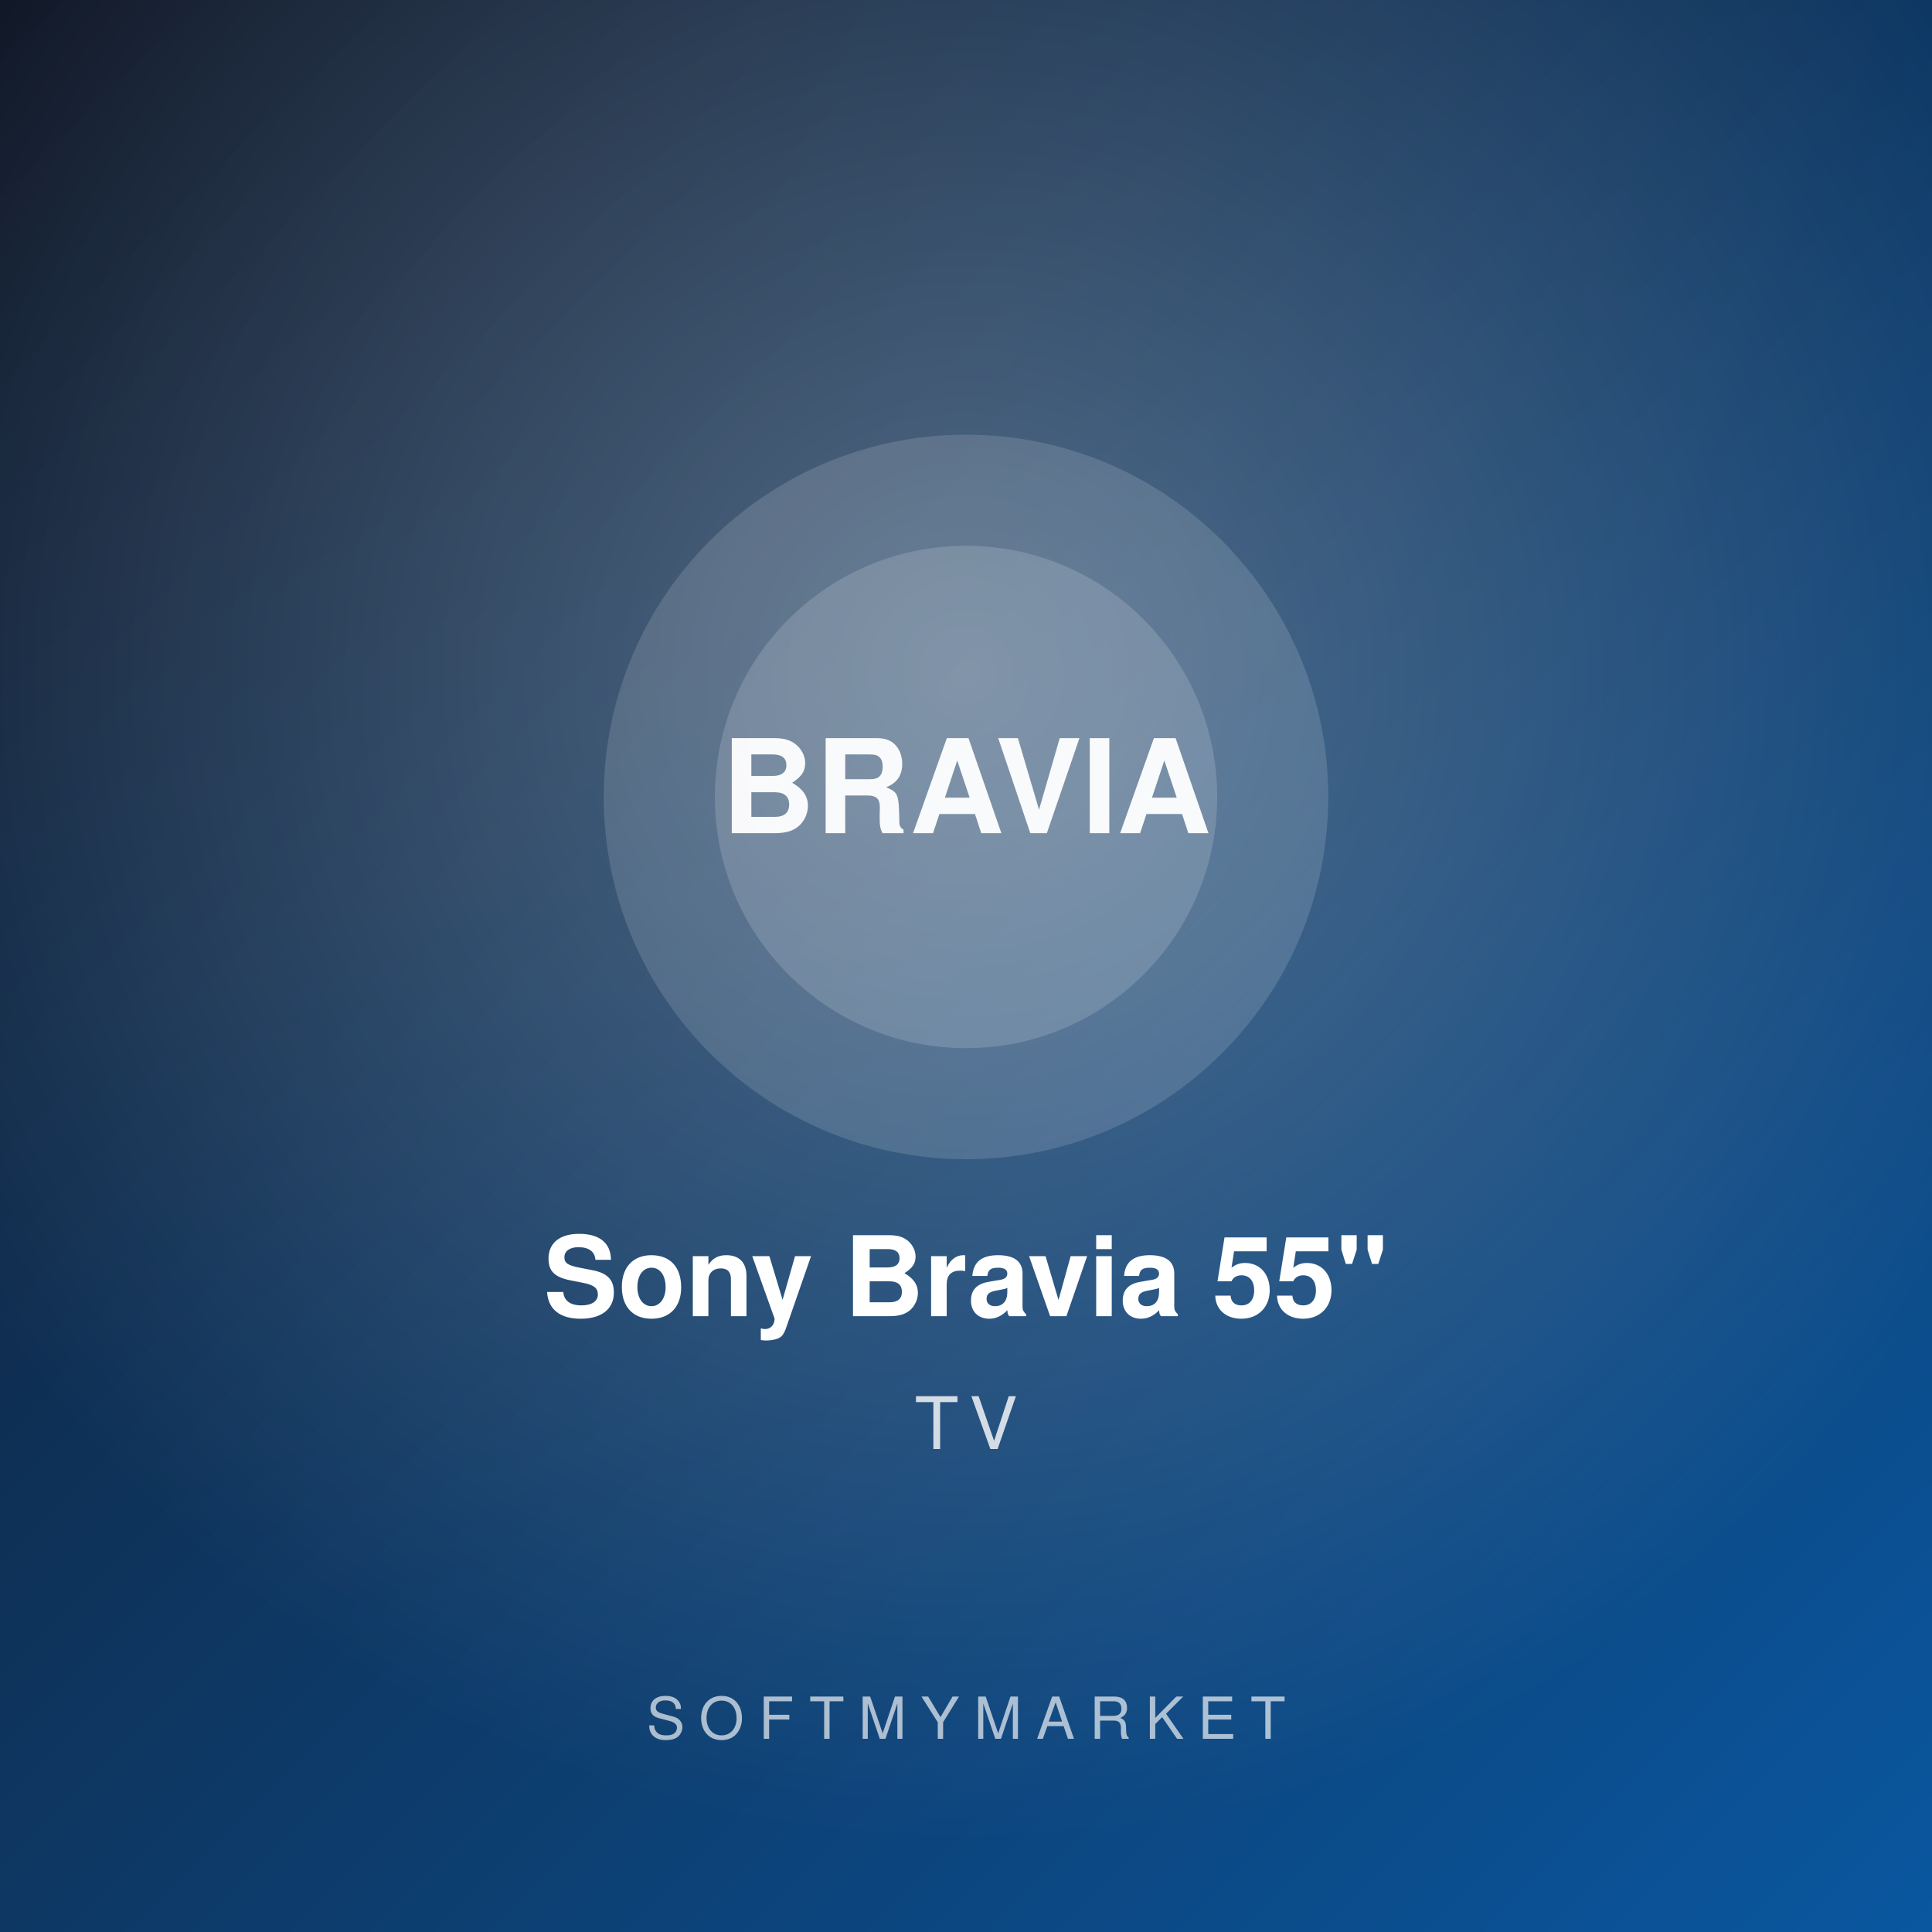
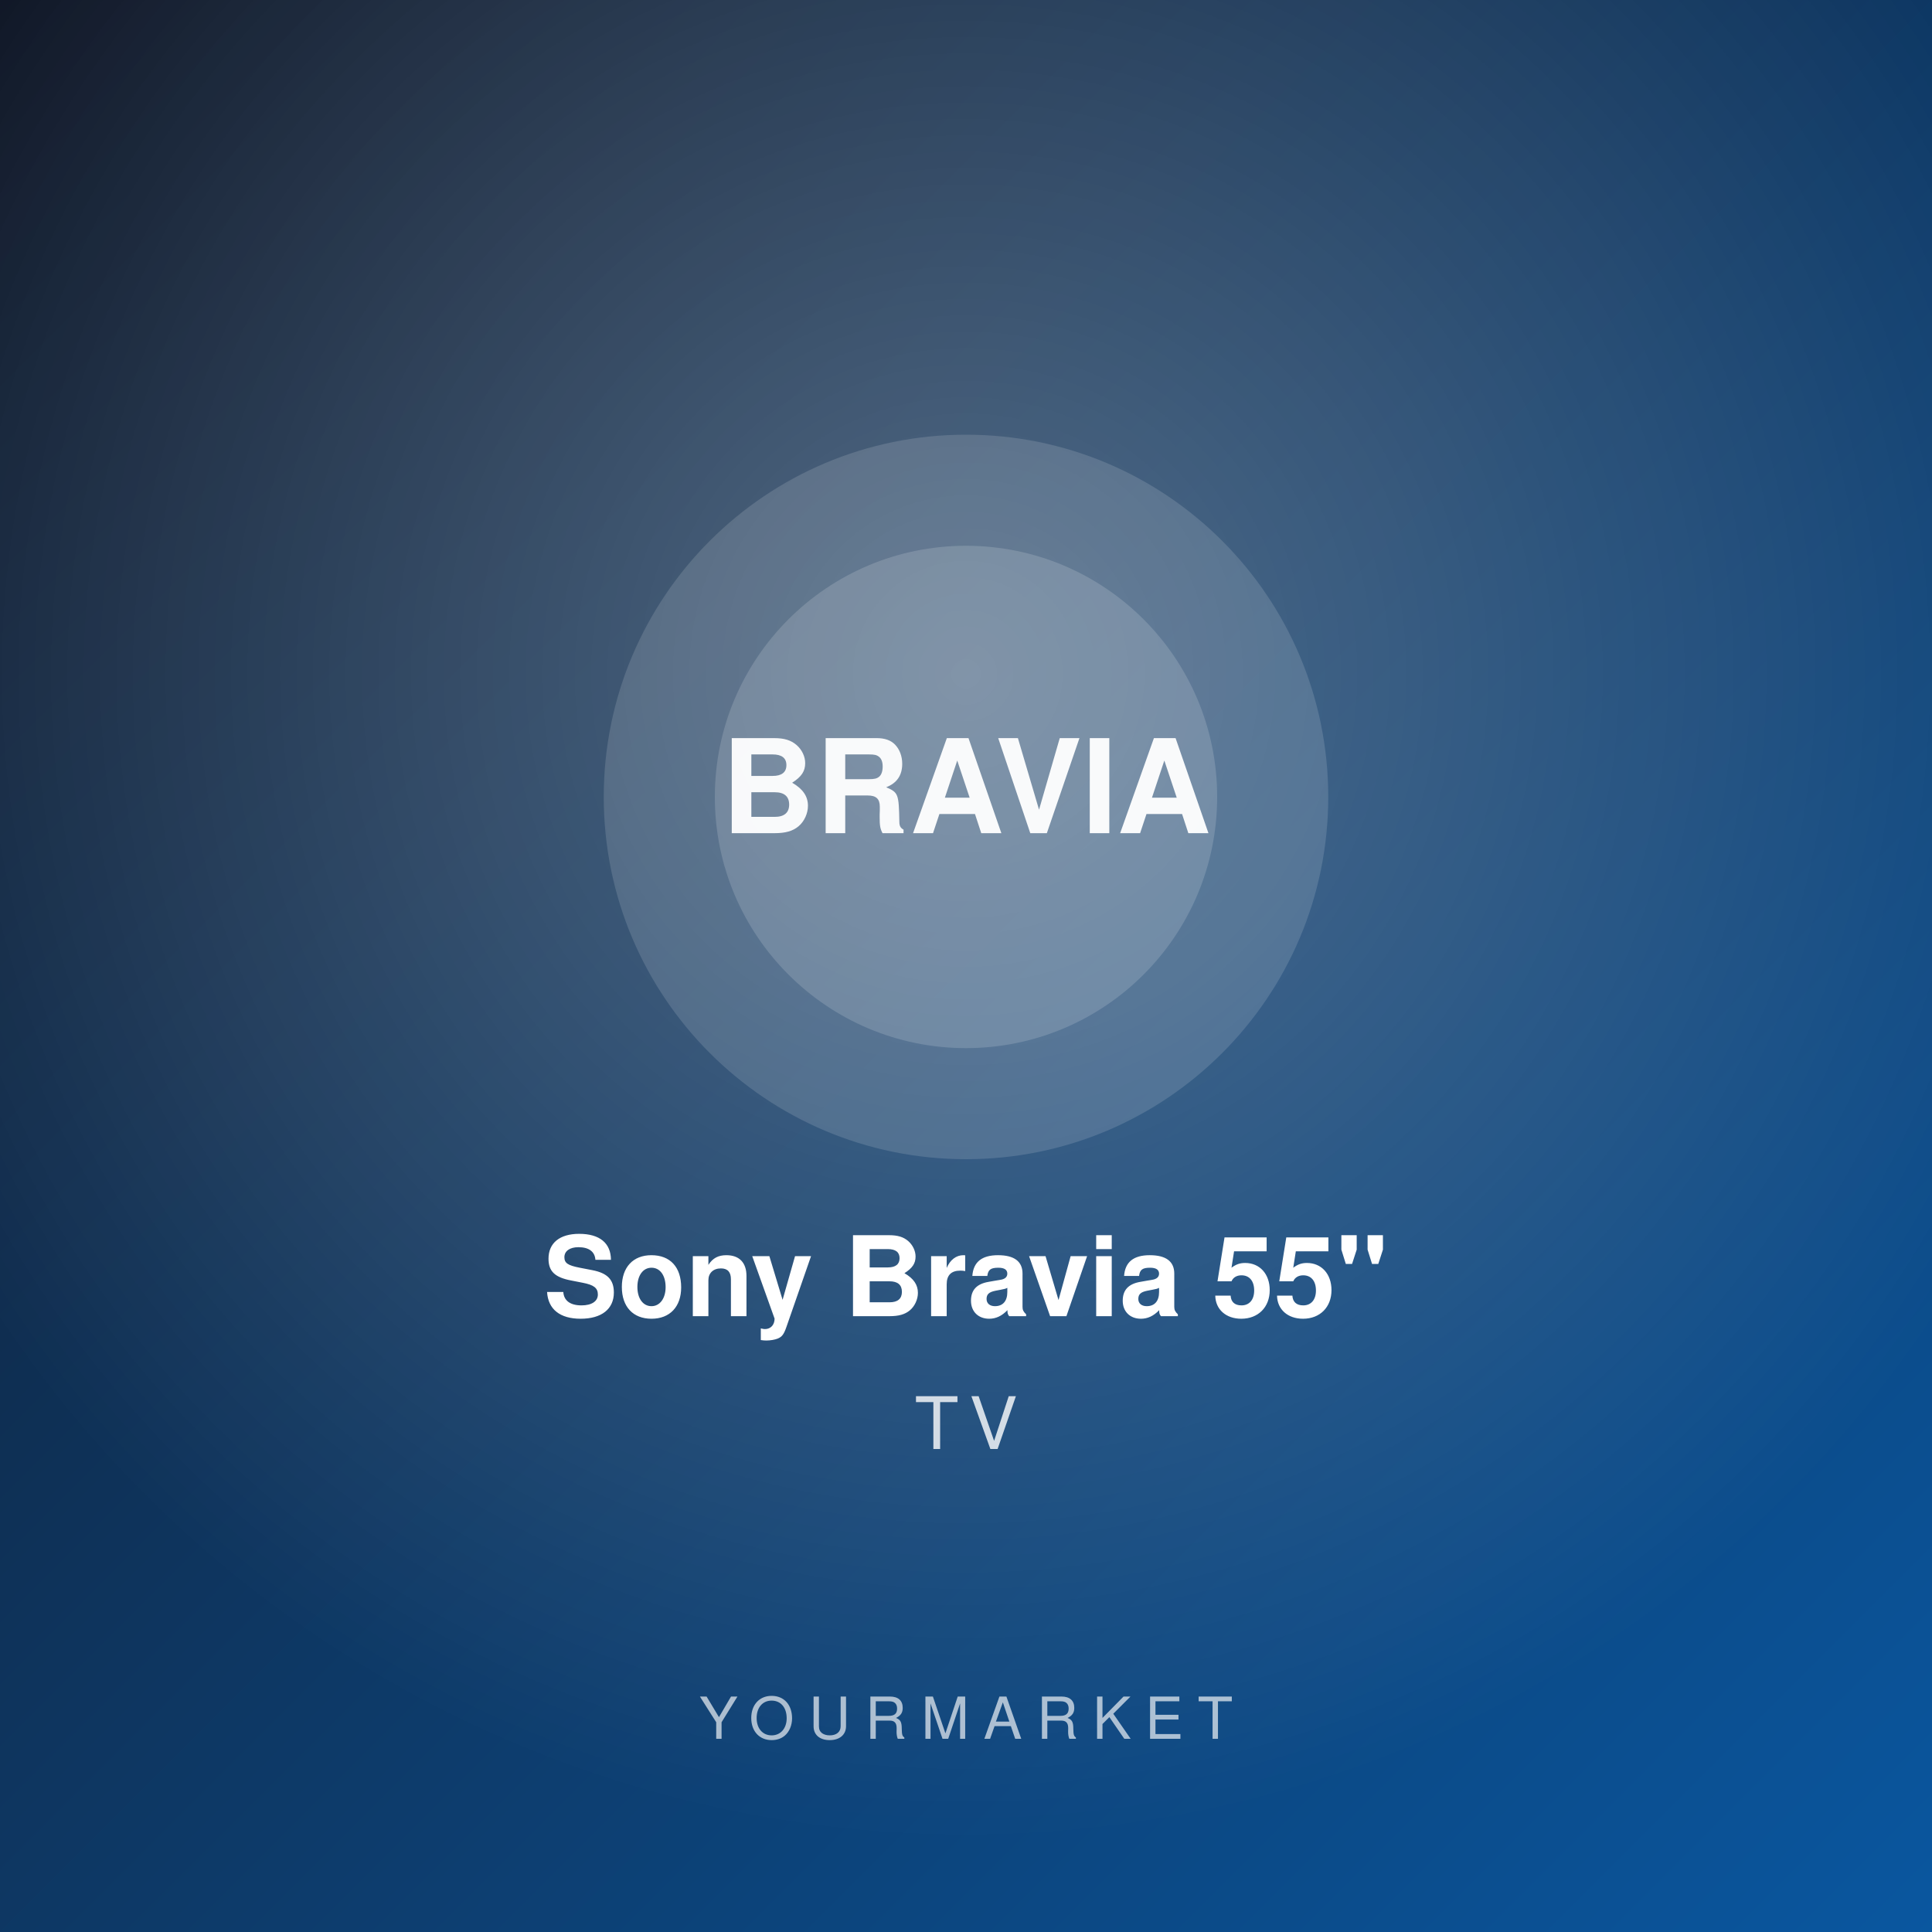
<svg xmlns="http://www.w3.org/2000/svg" viewBox="0 0 800 800" width="800" height="800" role="img" aria-label="Sony Bravia 55&quot;">
  <defs>
    <linearGradient id="g" x1="0" y1="0" x2="1" y2="1">
      <stop offset="0%" stop-color="#111827" />
      <stop offset="100%" stop-color="#0a57a0" />
    </linearGradient>
    <radialGradient id="glow" cx="0.5" cy="0.35" r="0.6">
      <stop offset="0%" stop-color="#ffffff" stop-opacity="0.28" />
      <stop offset="100%" stop-color="#ffffff" stop-opacity="0" />
    </radialGradient>
  </defs>
  <rect width="800" height="800" fill="url(#g)" />
  <rect width="800" height="800" fill="url(#glow)" />
  <circle cx="400" cy="330" r="150" fill="#ffffff" fill-opacity="0.14" />
  <circle cx="400" cy="330" r="104" fill="#ffffff" fill-opacity="0.16" />
  <text x="400" y="345" text-anchor="middle" font-family="Segoe UI, Helvetica, Arial, sans-serif" font-size="54" font-weight="700" fill="#ffffff" fill-opacity="0.95">BRAVIA</text>
  <text x="400" y="545" text-anchor="middle" font-family="Segoe UI, Helvetica, Arial, sans-serif" font-size="46" font-weight="700" fill="#ffffff">Sony Bravia 55"</text>
  <text x="400" y="600" text-anchor="middle" font-family="Segoe UI, Helvetica, Arial, sans-serif" font-size="30" letter-spacing="4" fill="#ffffff" fill-opacity="0.8">TV</text>
-   <text x="400" y="720" text-anchor="middle" font-family="Segoe UI, Helvetica, Arial, sans-serif" font-size="24" letter-spacing="6" fill="#ffffff" fill-opacity="0.65">SOFTMYMARKET</text>
+   <text x="400" y="720" text-anchor="middle" font-family="Segoe UI, Helvetica, Arial, sans-serif" font-size="24" letter-spacing="6" fill="#ffffff" fill-opacity="0.65">YOURMARKET</text>
</svg>
